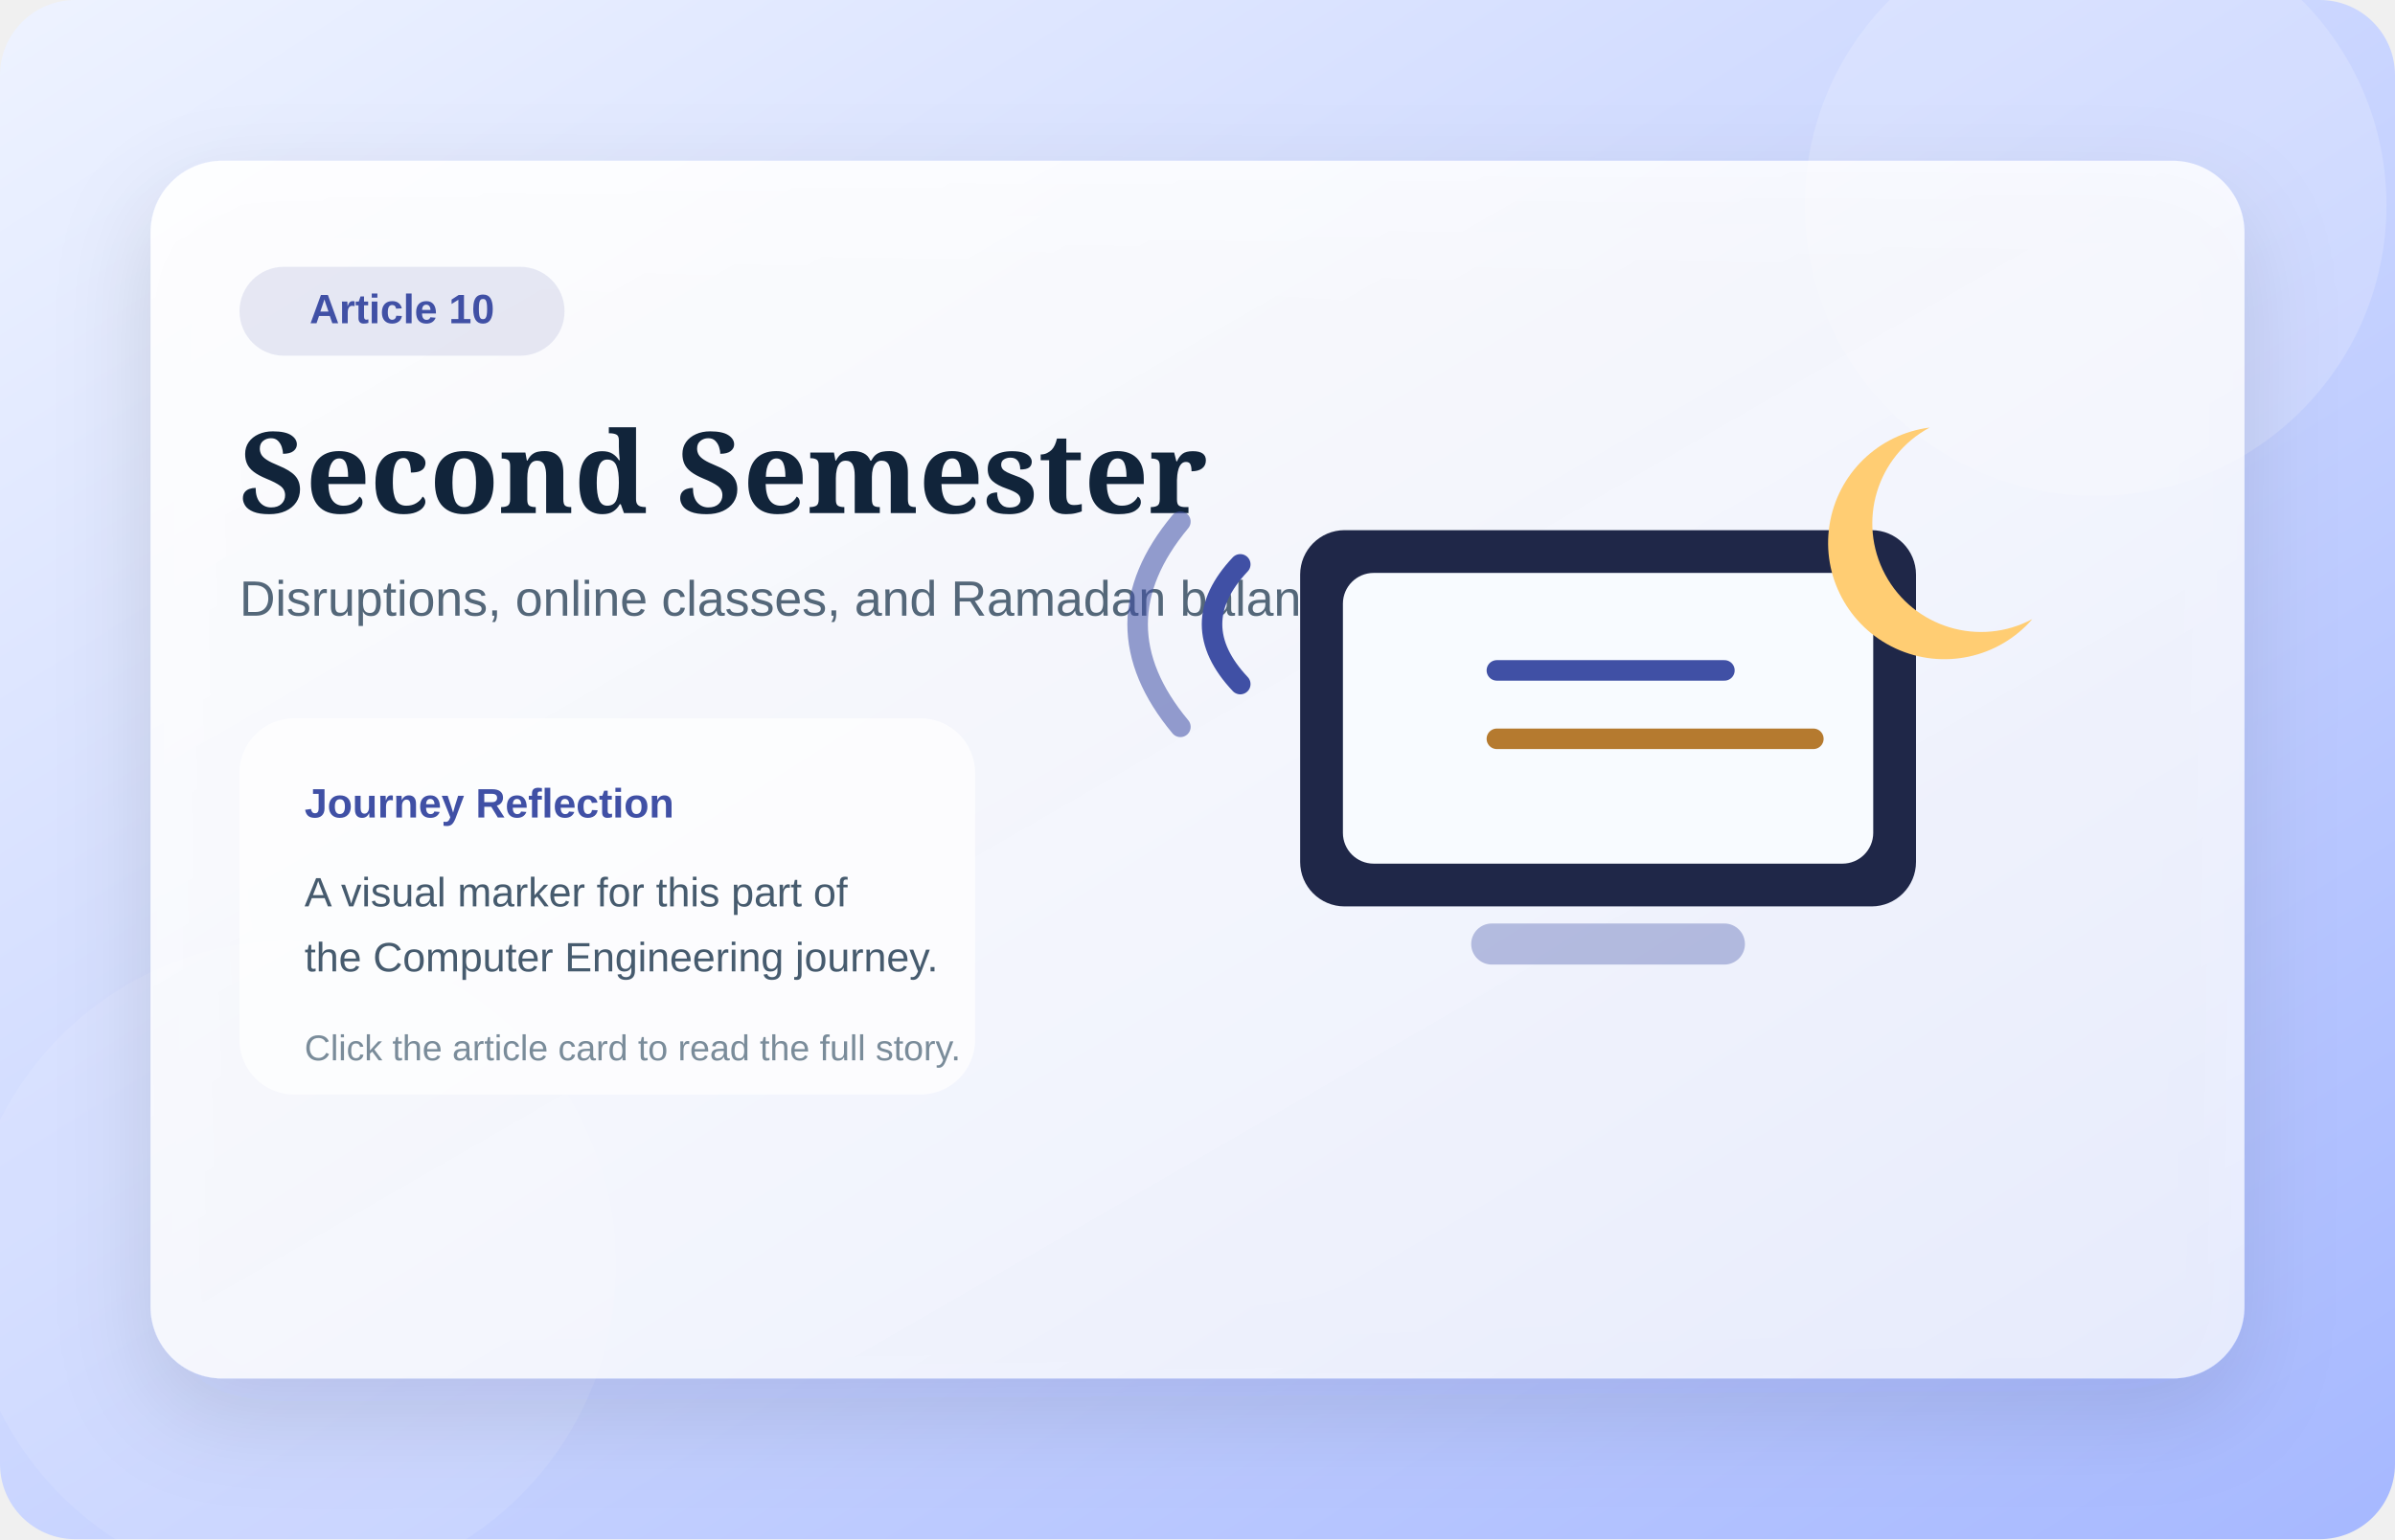
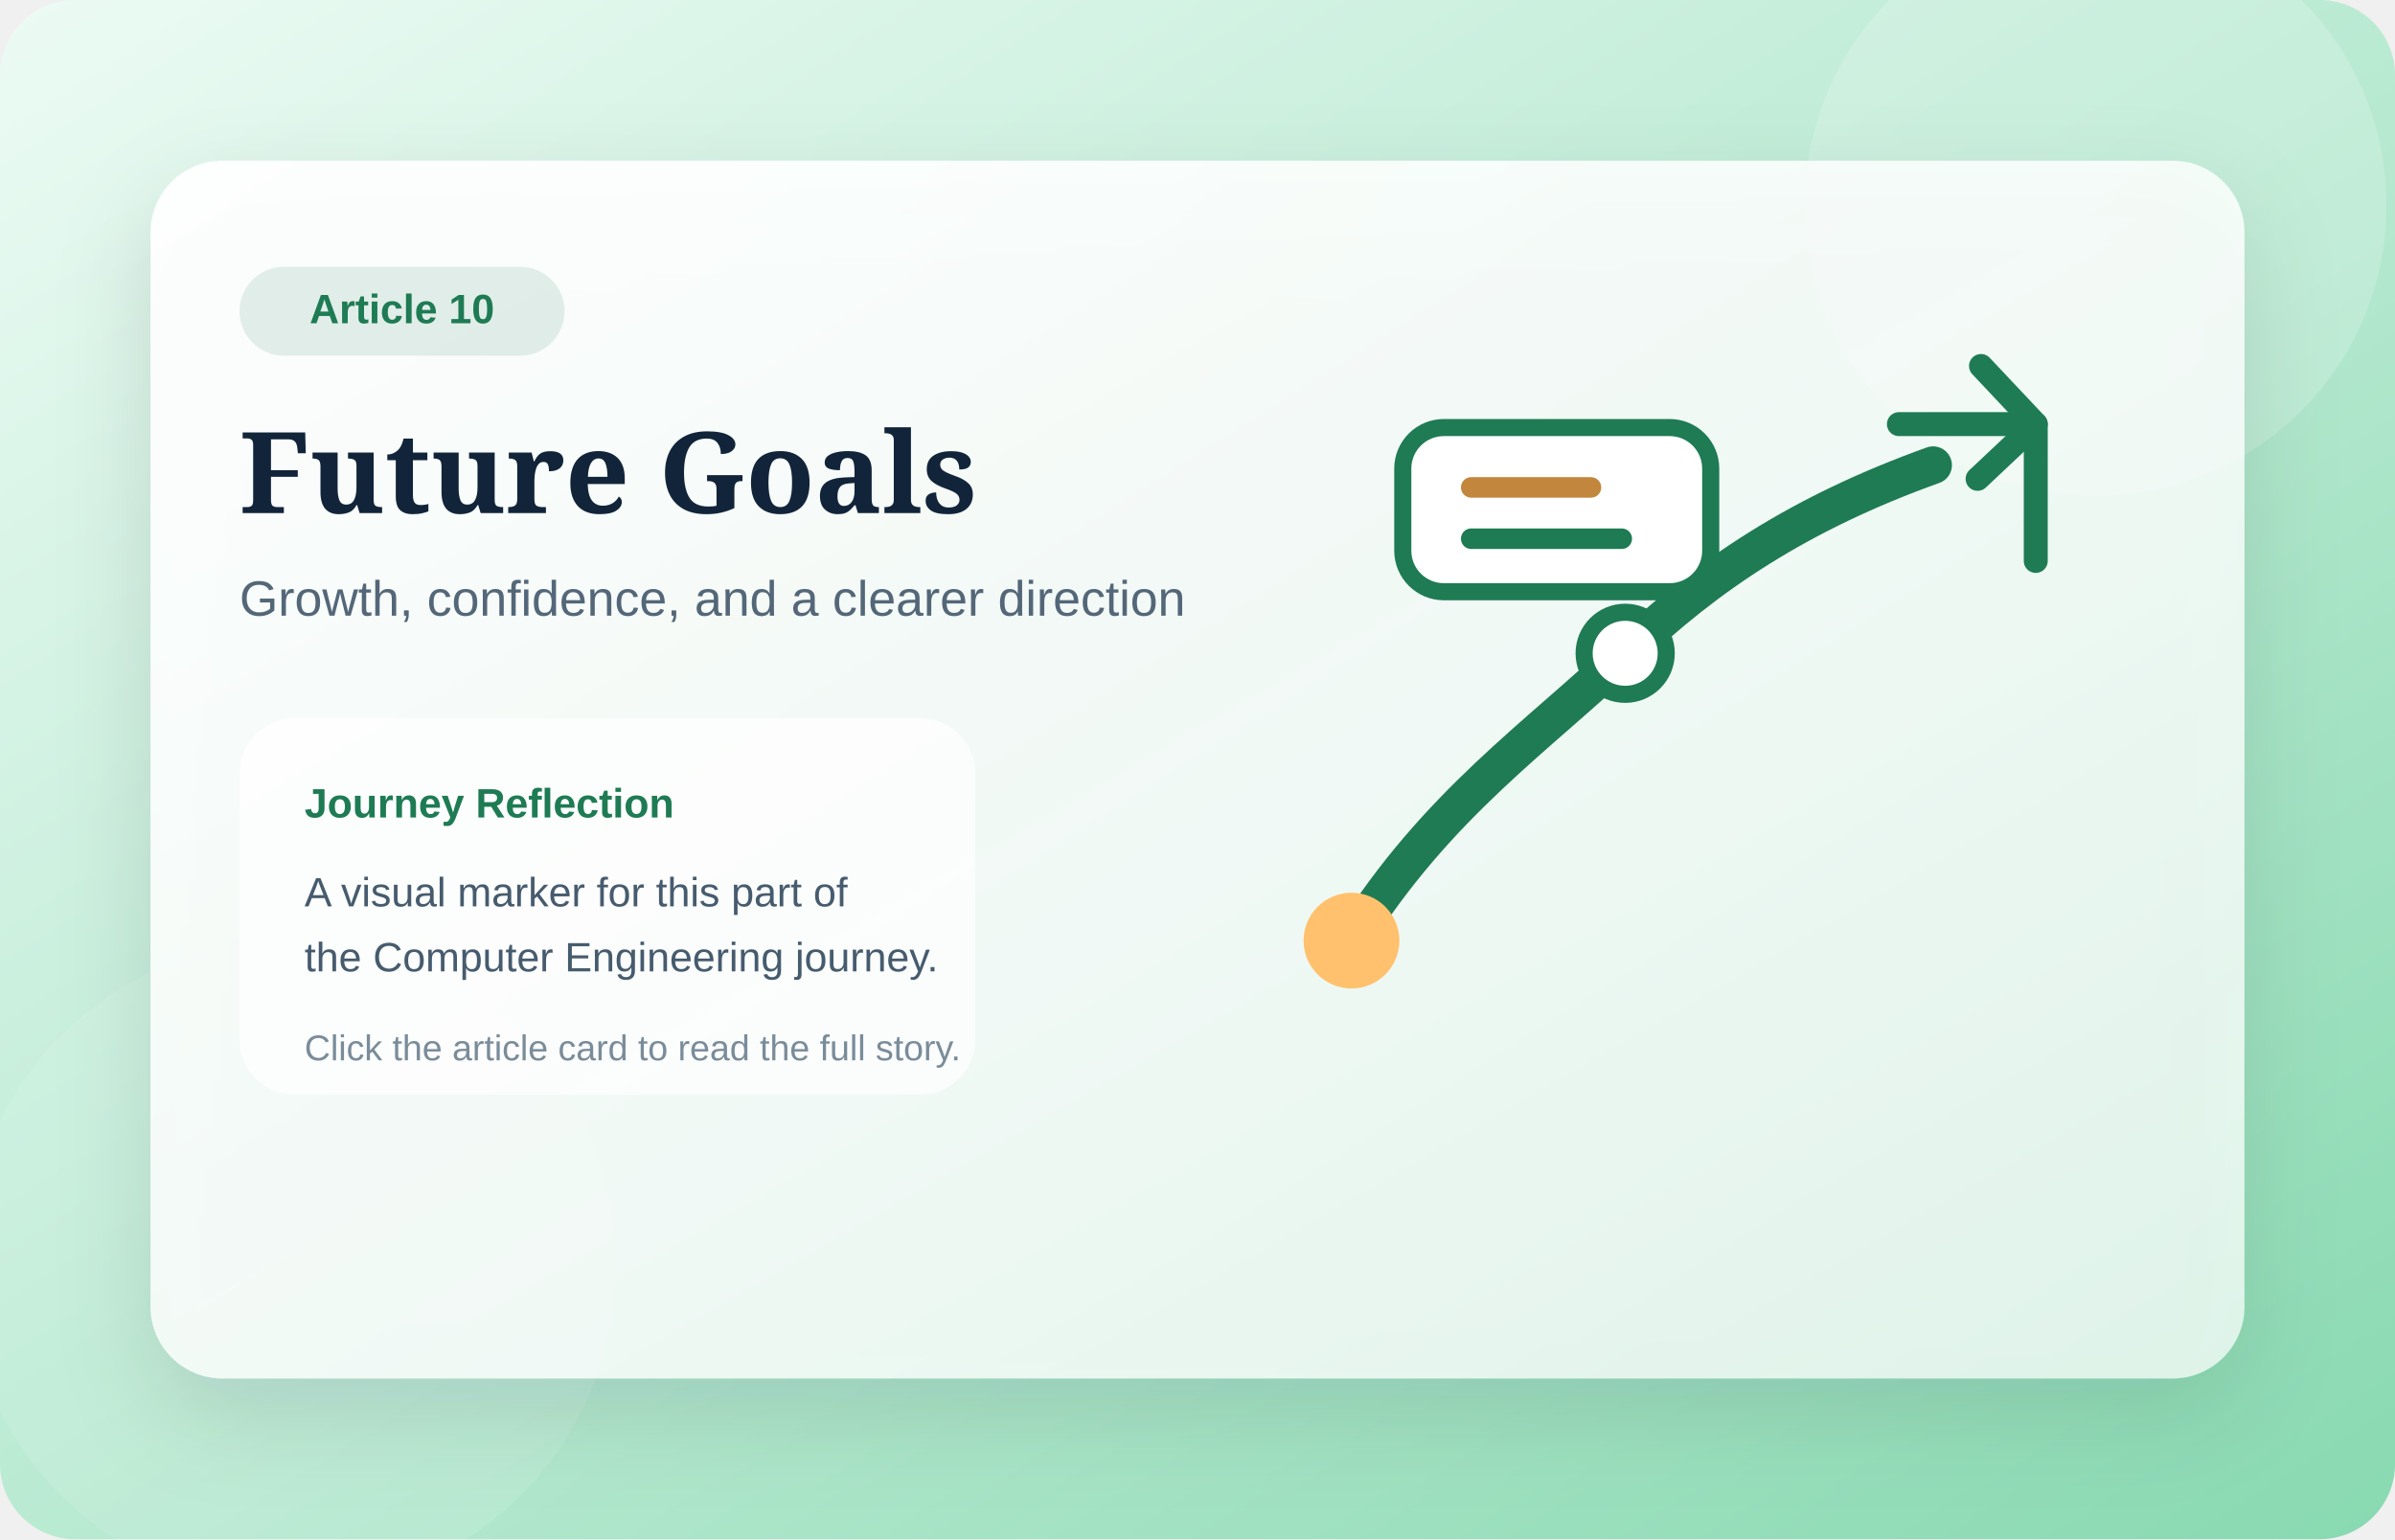
<svg xmlns="http://www.w3.org/2000/svg" viewBox="0 0 1400 900" role="img" aria-labelledby="title desc">
  <defs>
-     <linearGradient id="bg-09" x1="0" y1="0" x2="1" y2="1">
-       <stop offset="0%" stop-color="#eef3ff" />
-       <stop offset="100%" stop-color="#a6b8ff" />
+     <linearGradient id="bg-10" x1="0" y1="0" x2="1" y2="1">
+       <stop offset="0%" stop-color="#ecfbf4" />
+       <stop offset="100%" stop-color="#88d9b1" />
    </linearGradient>
-     <linearGradient id="panel-09" x1="0" y1="0" x2="1" y2="1">
+     <linearGradient id="panel-10" x1="0" y1="0" x2="1" y2="1">
      <stop offset="0%" stop-color="#ffffff" stop-opacity="0.92" />
      <stop offset="100%" stop-color="#ffffff" stop-opacity="0.70" />
    </linearGradient>
-     <filter id="shadow-09" x="-20%" y="-20%" width="140%" height="140%">
+     <filter id="shadow-10" x="-20%" y="-20%" width="140%" height="140%">
      <feDropShadow dx="0" dy="22" stdDeviation="28" flood-color="#0e1a29" flood-opacity="0.14" />
    </filter>
  </defs>
-   <rect width="1400" height="900" rx="44" fill="url(#bg-09)" />
+   <rect width="1400" height="900" rx="44" fill="url(#bg-10)" />
  <circle cx="1225" cy="120" r="170" fill="#ffffff" opacity="0.18" />
  <circle cx="170" cy="740" r="190" fill="#ffffff" opacity="0.10" />
-   <rect x="88" y="94" width="1224" height="712" rx="42" fill="url(#panel-09)" filter="url(#shadow-09)" />
-   <rect x="140" y="156" width="190" height="52" rx="26" fill="#4050a5" opacity="0.12" />
-   <text x="235" y="189" font-family="Arial, sans-serif" font-size="24" font-weight="700" text-anchor="middle" fill="#4050a5">Article 10</text>
-   <text x="140" y="300" font-family="Georgia, serif" font-size="66" font-weight="700" fill="#11243a">Second Semester</text>
-   <text x="140" y="360" font-family="Arial, sans-serif" font-size="29" fill="#546779">Disruptions, online classes, and Ramadan balance</text>
+   <rect x="88" y="94" width="1224" height="712" rx="42" fill="url(#panel-10)" filter="url(#shadow-10)" />
+   <rect x="140" y="156" width="190" height="52" rx="26" fill="#1e7b54" opacity="0.12" />
+   <text x="235" y="189" font-family="Arial, sans-serif" font-size="24" font-weight="700" text-anchor="middle" fill="#1e7b54">Article 10</text>
+   <text x="140" y="300" font-family="Georgia, serif" font-size="66" font-weight="700" fill="#11243a">Future Goals</text>
+   <text x="140" y="360" font-family="Arial, sans-serif" font-size="29" fill="#546779">Growth, confidence, and a clearer direction</text>
  <rect x="140" y="420" width="430" height="220" rx="32" fill="#ffffff" opacity="0.72" />
-   <text x="178" y="478" font-family="Arial, sans-serif" font-size="24" font-weight="700" fill="#4050a5">Journey Reflection</text>
+   <text x="178" y="478" font-family="Arial, sans-serif" font-size="24" font-weight="700" fill="#1e7b54">Journey Reflection</text>
  <text x="178" y="530" font-family="Arial, sans-serif" font-size="24" fill="#465b6e">A visual marker for this part of</text>
  <text x="178" y="568" font-family="Arial, sans-serif" font-size="24" fill="#465b6e">the Computer Engineering journey.</text>
  <text x="178" y="620" font-family="Arial, sans-serif" font-size="21" fill="#7a8c9a">Click the article card to read the full story.</text>
  <g>
-     <rect x="760" y="310" width="360" height="220" rx="26" fill="#1f2748" />
-     <rect x="785" y="335" width="310" height="170" rx="18" fill="#f8fbff" />
-     <rect x="860" y="540" width="160" height="24" rx="12" fill="#4050a5" opacity="0.35" />
-     <path d="M875 392 H1008" stroke="#4050a5" stroke-width="12" stroke-linecap="round" />
-     <path d="M875 432 H1060" stroke="#b57a2f" stroke-width="12" stroke-linecap="round" />
-     <path d="M1128 250 A68 68 0 1 0 1188 362 A48 48 0 1 1 1128 250 Z" fill="#ffcd73" />
-     <path d="M725 330 Q692 365 725 400" fill="none" stroke="#4050a5" stroke-width="12" stroke-linecap="round" />
-     <path d="M690 305 Q640 365 690 425" fill="none" stroke="#4050a5" stroke-width="12" stroke-linecap="round" opacity="0.55" />
+     <path d="M790 550 C840 470 900 430 950 382 C998 336 1052 300 1130 272" fill="none" stroke="#1e7b54" stroke-width="22" stroke-linecap="round" />
+     <circle cx="790" cy="550" r="28" fill="#ffc16d" />
+     <circle cx="950" cy="382" r="24" fill="#ffffff" stroke="#1e7b54" stroke-width="10" />
+     <path d="M1110 248 L1190 248 L1190 328" fill="none" stroke="#1e7b54" stroke-width="14" stroke-linecap="round" stroke-linejoin="round" />
+     <path d="M1158 214 L1190 248 L1156 280" fill="none" stroke="#1e7b54" stroke-width="14" stroke-linecap="round" stroke-linejoin="round" />
+     <rect x="820" y="250" width="180" height="96" rx="24" fill="#ffffff" stroke="#1e7b54" stroke-width="10" />
+     <path d="M860 315 H948" stroke="#1e7b54" stroke-width="12" stroke-linecap="round" />
+     <path d="M860 285 H930" stroke="#c2863d" stroke-width="12" stroke-linecap="round" />
  </g>
</svg>
